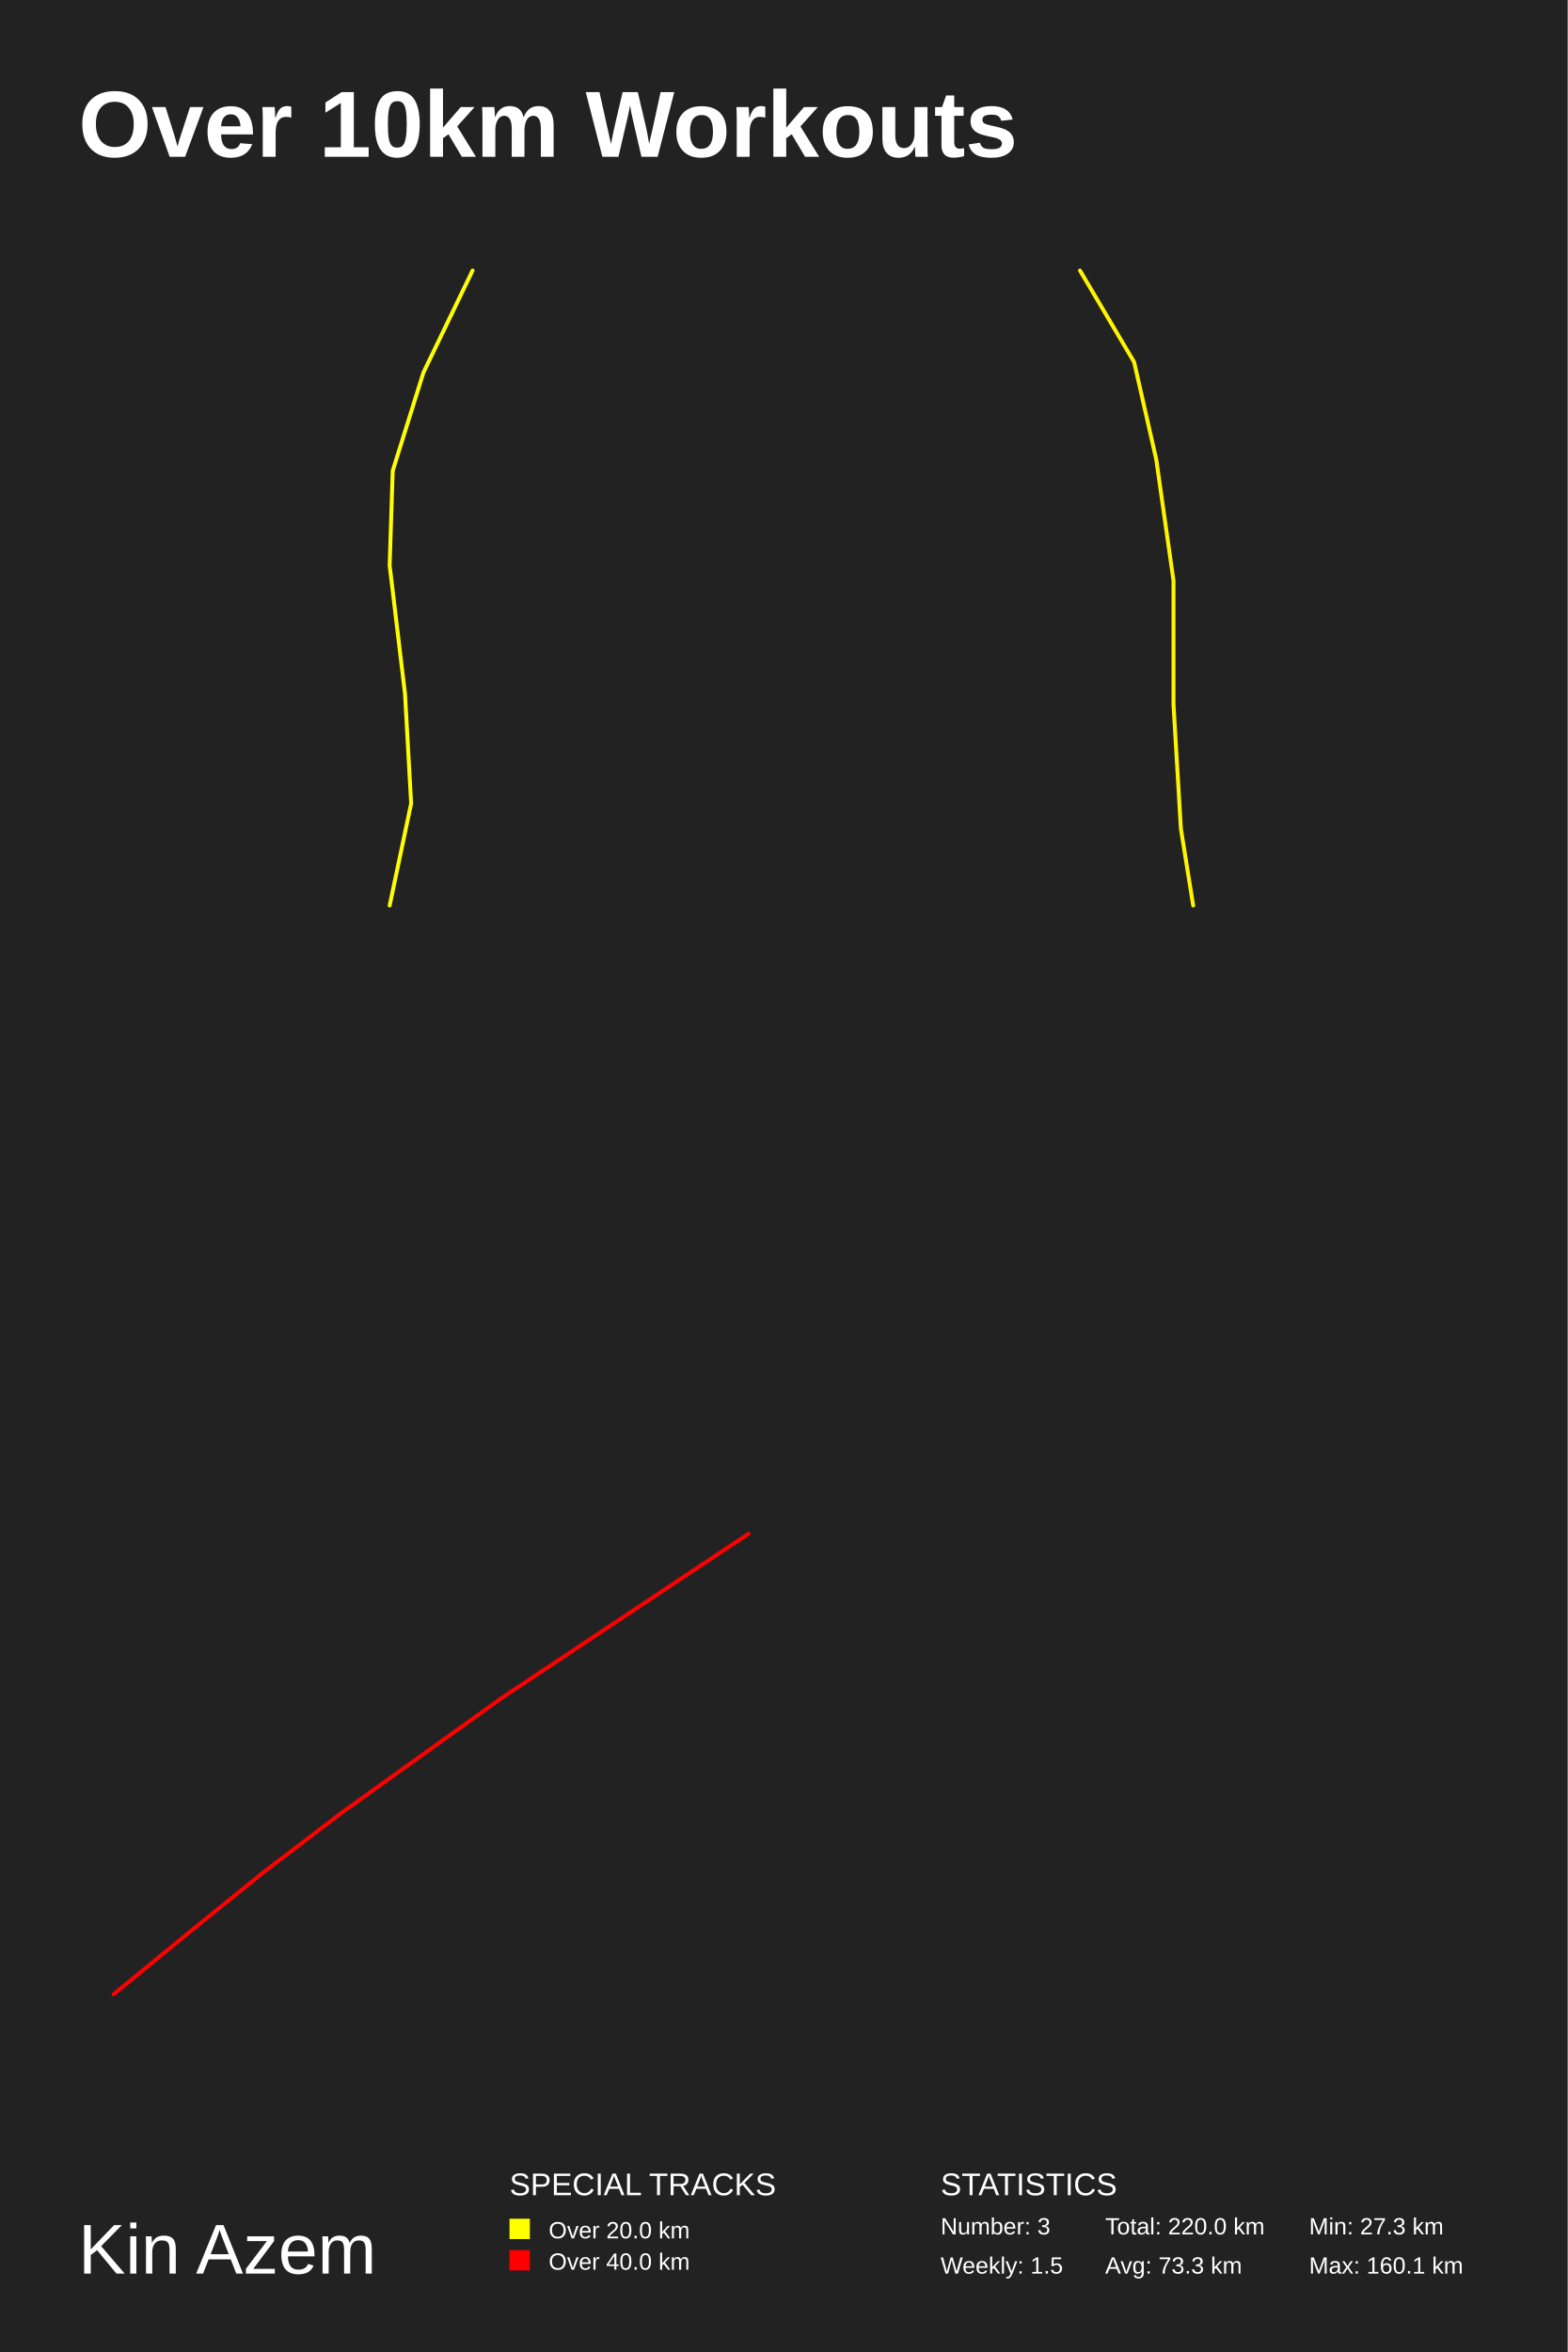
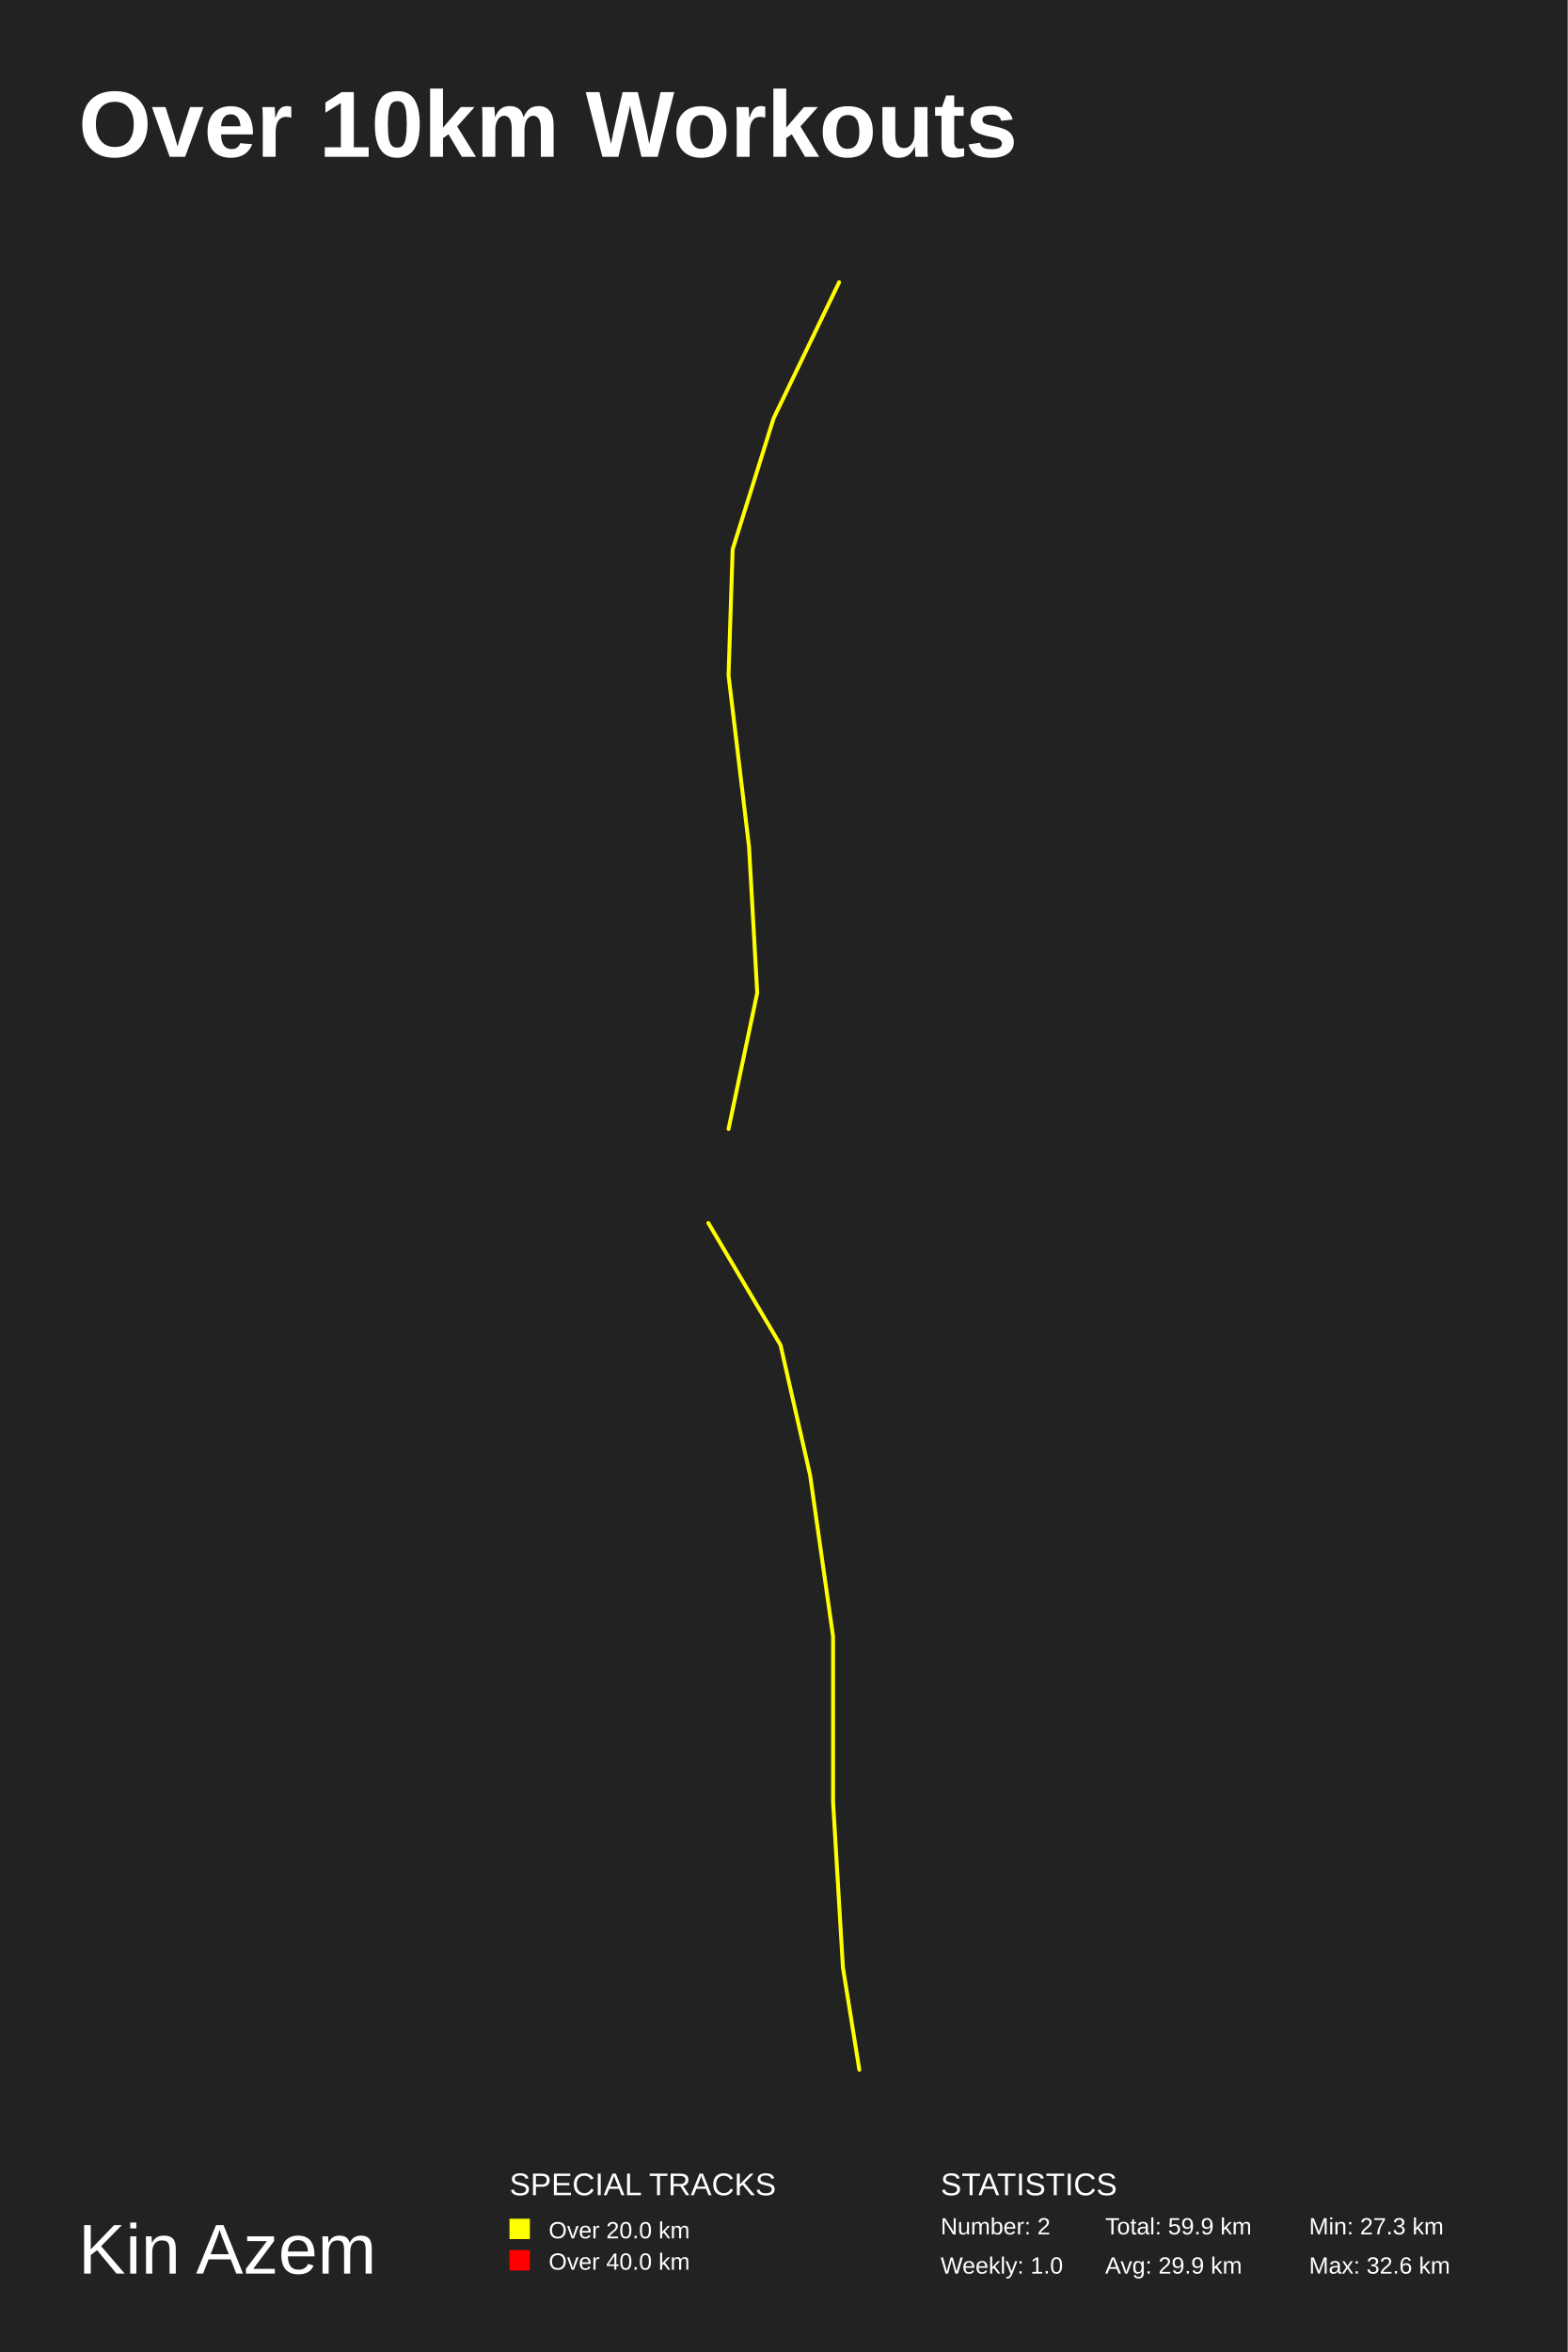
<svg xmlns="http://www.w3.org/2000/svg" baseProfile="full" height="300mm" version="1.1" viewBox="0,0,200,300" width="200mm">
  <defs />
  <rect fill="#222222" height="300" width="200" x="0" y="0" />
  <text fill="#FFFFFF" style="font-size:12px; font-family:Arial; font-weight:bold;" x="10" y="20">Over 10km Workouts</text>
  <text fill="#FFFFFF" style="font-size:9px; font-family:Arial" x="10" y="290">Kin Azem</text>
  <text fill="#FFFFFF" style="font-size:4px; font-family:Arial" x="65" y="280">SPECIAL TRACKS</text>
  <rect fill="yellow" height="2.6" width="2.6" x="65" y="283" />
  <text fill="#FFFFFF" style="font-size:3px; font-family:Arial" x="70" y="285.5">Over 20.0 km</text>
  <rect fill="red" height="2.6" width="2.6" x="65" y="287" />
  <text fill="#FFFFFF" style="font-size:3px; font-family:Arial" x="70" y="289.5">Over 40.0 km</text>
  <text fill="#FFFFFF" style="font-size:4px; font-family:Arial" x="120" y="280">STATISTICS</text>
-   <text fill="#FFFFFF" style="font-size:3px; font-family:Arial" x="120" y="285">Number: 3</text>
-   <text fill="#FFFFFF" style="font-size:3px; font-family:Arial" x="120" y="290">Weekly: 1.5</text>
-   <text fill="#FFFFFF" style="font-size:3px; font-family:Arial" x="141" y="285">Total: 220.0 km</text>
-   <text fill="#FFFFFF" style="font-size:3px; font-family:Arial" x="141" y="290">Avg: 73.3 km</text>
+   <text fill="#FFFFFF" style="font-size:3px; font-family:Arial" x="120" y="285">Number: 2</text>
+   <text fill="#FFFFFF" style="font-size:3px; font-family:Arial" x="120" y="290">Weekly: 1.0</text>
+   <text fill="#FFFFFF" style="font-size:3px; font-family:Arial" x="141" y="285">Total: 59.9 km</text>
+   <text fill="#FFFFFF" style="font-size:3px; font-family:Arial" x="141" y="290">Avg: 29.9 km</text>
  <text fill="#FFFFFF" style="font-size:3px; font-family:Arial" x="167" y="285">Min: 27.3 km</text>
-   <text fill="#FFFFFF" style="font-size:3px; font-family:Arial" x="167" y="290">Max: 160.1 km</text>
-   <polyline fill="none" opacity="1" points="60.291,34.5 54.02,47.518 50.101,60.054 49.709,72.107 51.669,88.5 52.453,102.482 49.709,115.5" stroke="#ffff00" stroke-dasharray="none" stroke-linecap="round" stroke-linejoin="round" stroke-width="0.5" />
-   <polyline fill="none" opacity="1" points="152.223,115.5 150.653,105.705 149.711,89.882 149.711,74.058 147.512,58.612 144.686,46.179 137.777,34.5" stroke="#fff500" stroke-dasharray="none" stroke-linecap="round" stroke-linejoin="round" stroke-width="0.5" />
-   <polyline fill="none" opacity="1" points="95.5,195.628 64.056,216.546 43.625,231.189 33.772,238.684 24.064,246.528 14.5,254.372" stroke="red" stroke-dasharray="none" stroke-linecap="round" stroke-linejoin="round" stroke-width="0.5" />
+   <text fill="#FFFFFF" style="font-size:3px; font-family:Arial" x="167" y="290">Max: 32.6 km</text>
+   <polyline fill="none" opacity="1" points="107.054,36.0 98.694,53.357 93.468,70.072 92.946,86.143 95.558,108 96.604,126.643 92.946,144.0" stroke="yellow" stroke-dasharray="none" stroke-linecap="round" stroke-linejoin="round" stroke-width="0.5" />
+   <polyline fill="none" opacity="1" points="109.631,264.0 107.537,250.94 106.281,229.842 106.281,208.745 103.35,188.149 99.581,171.572 90.369,156.0" stroke="yellow" stroke-dasharray="none" stroke-linecap="round" stroke-linejoin="round" stroke-width="0.5" />
</svg>
